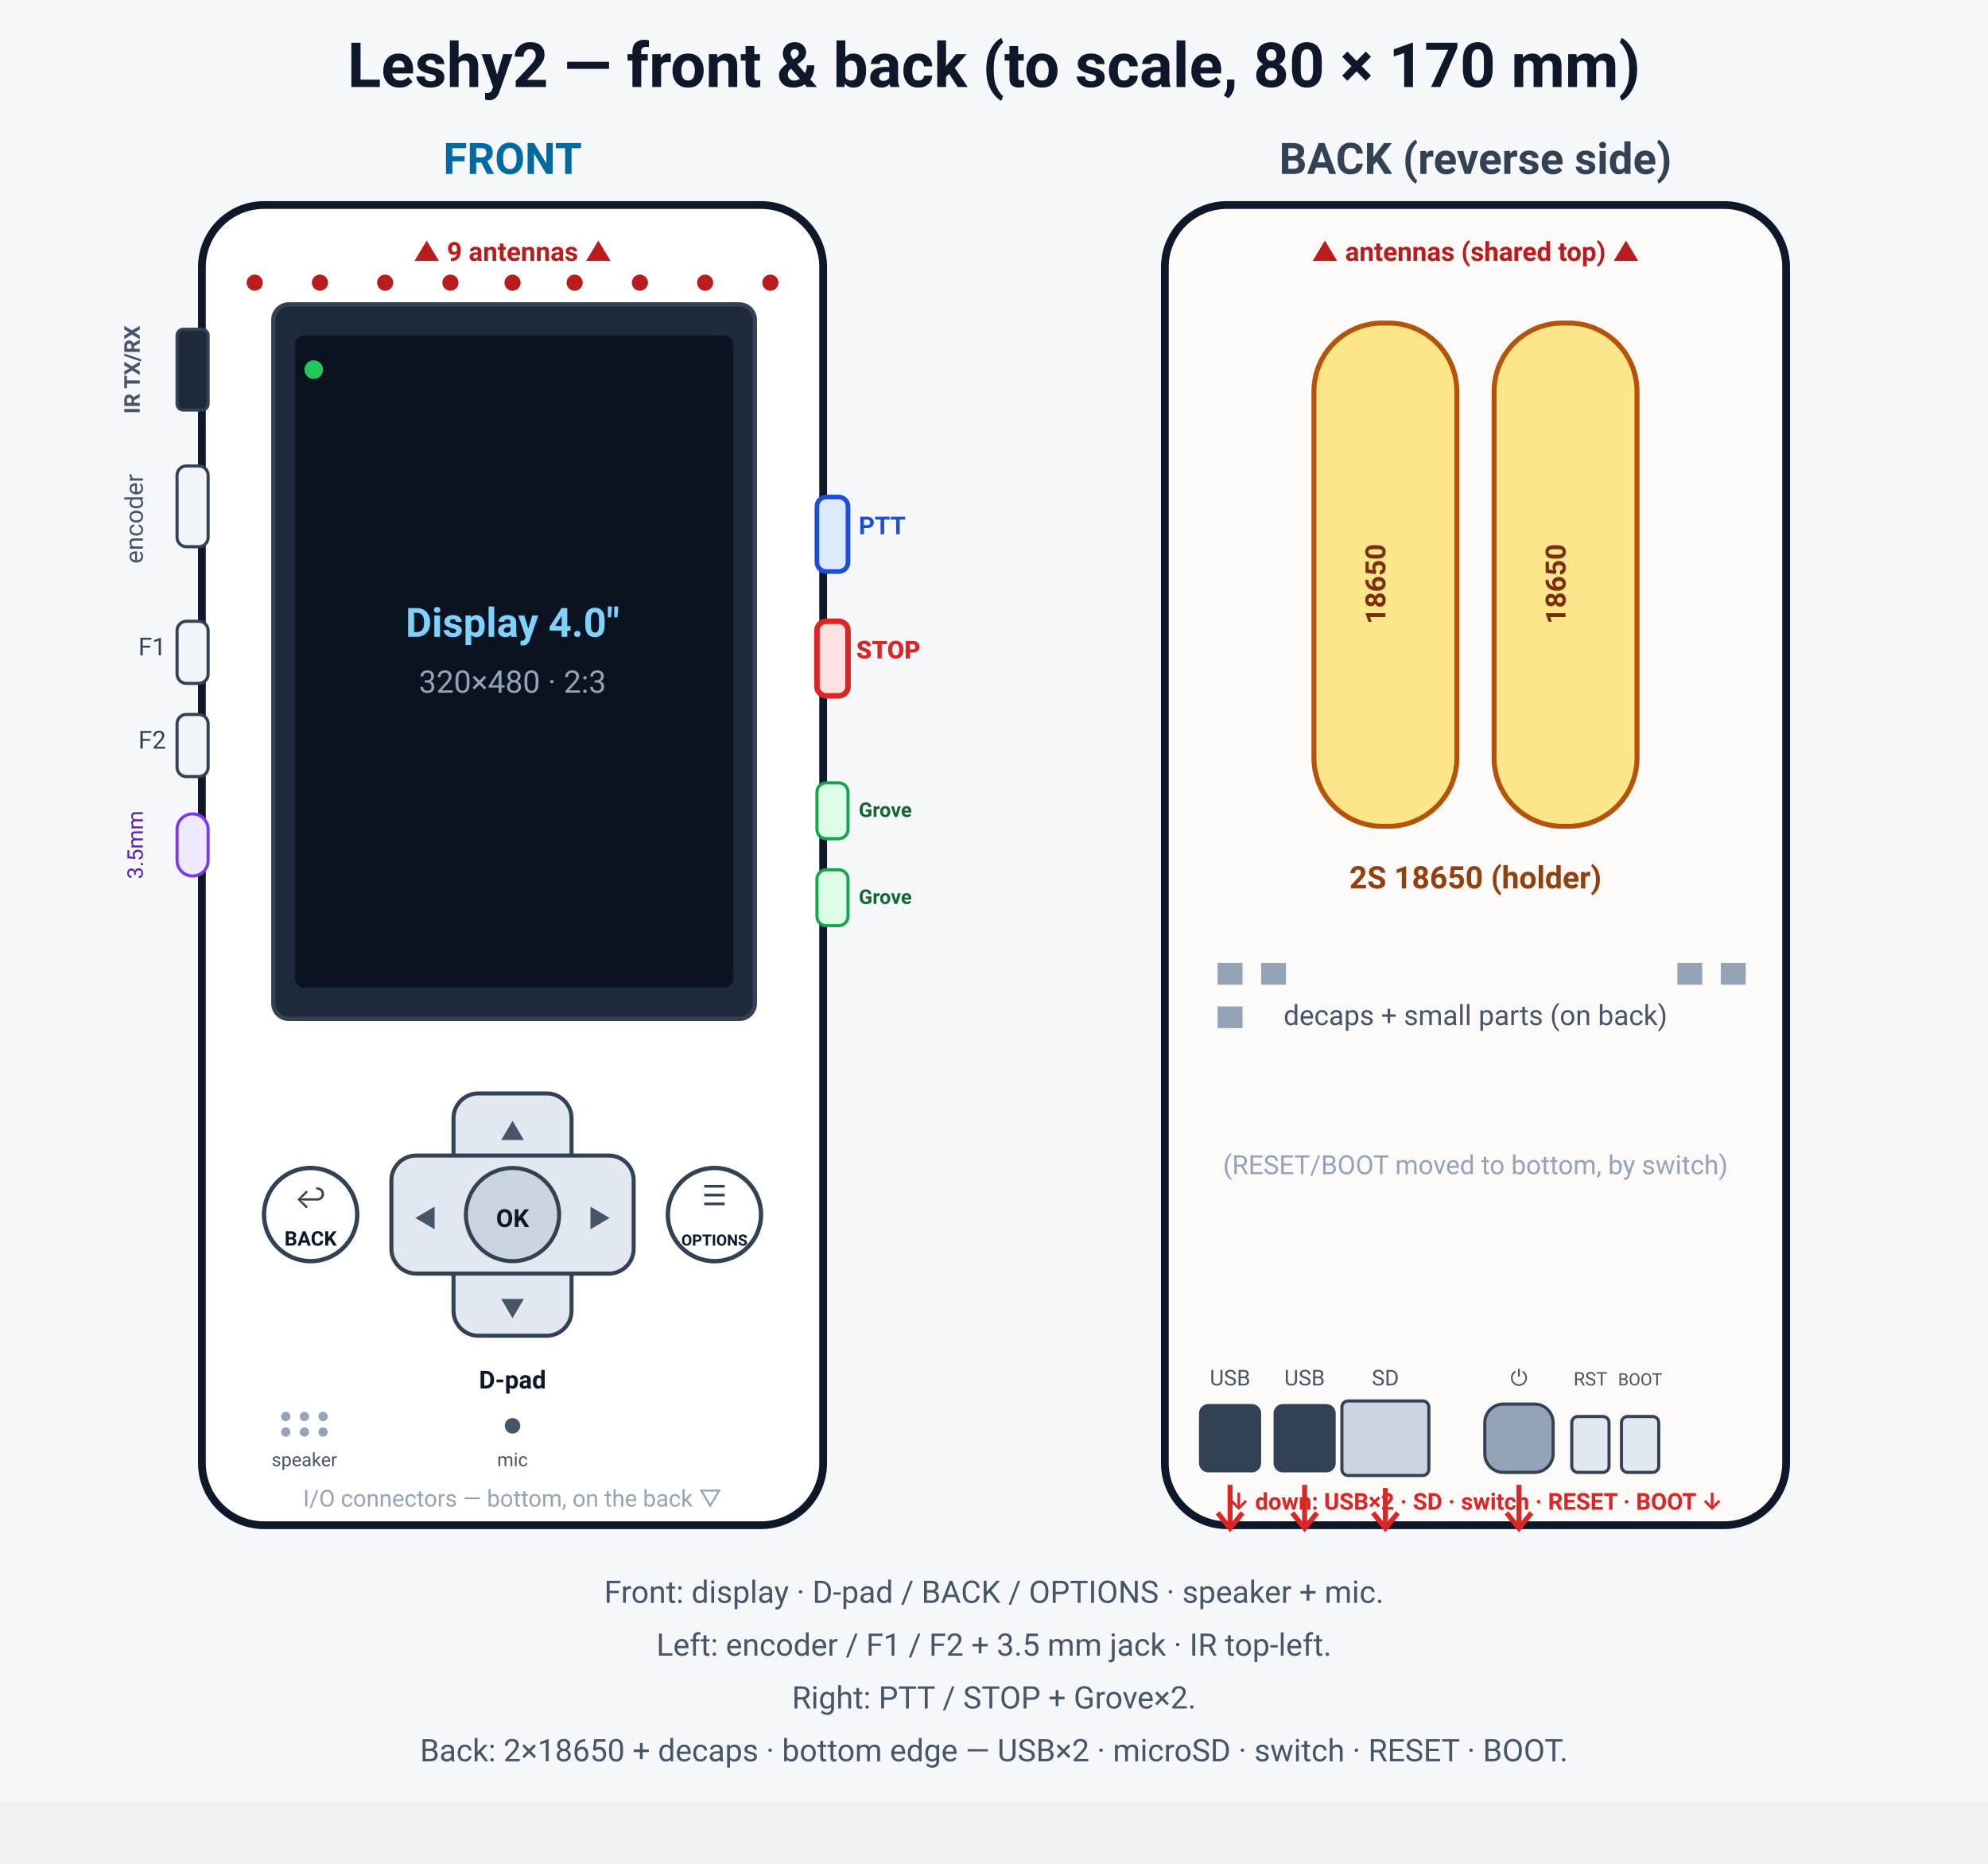
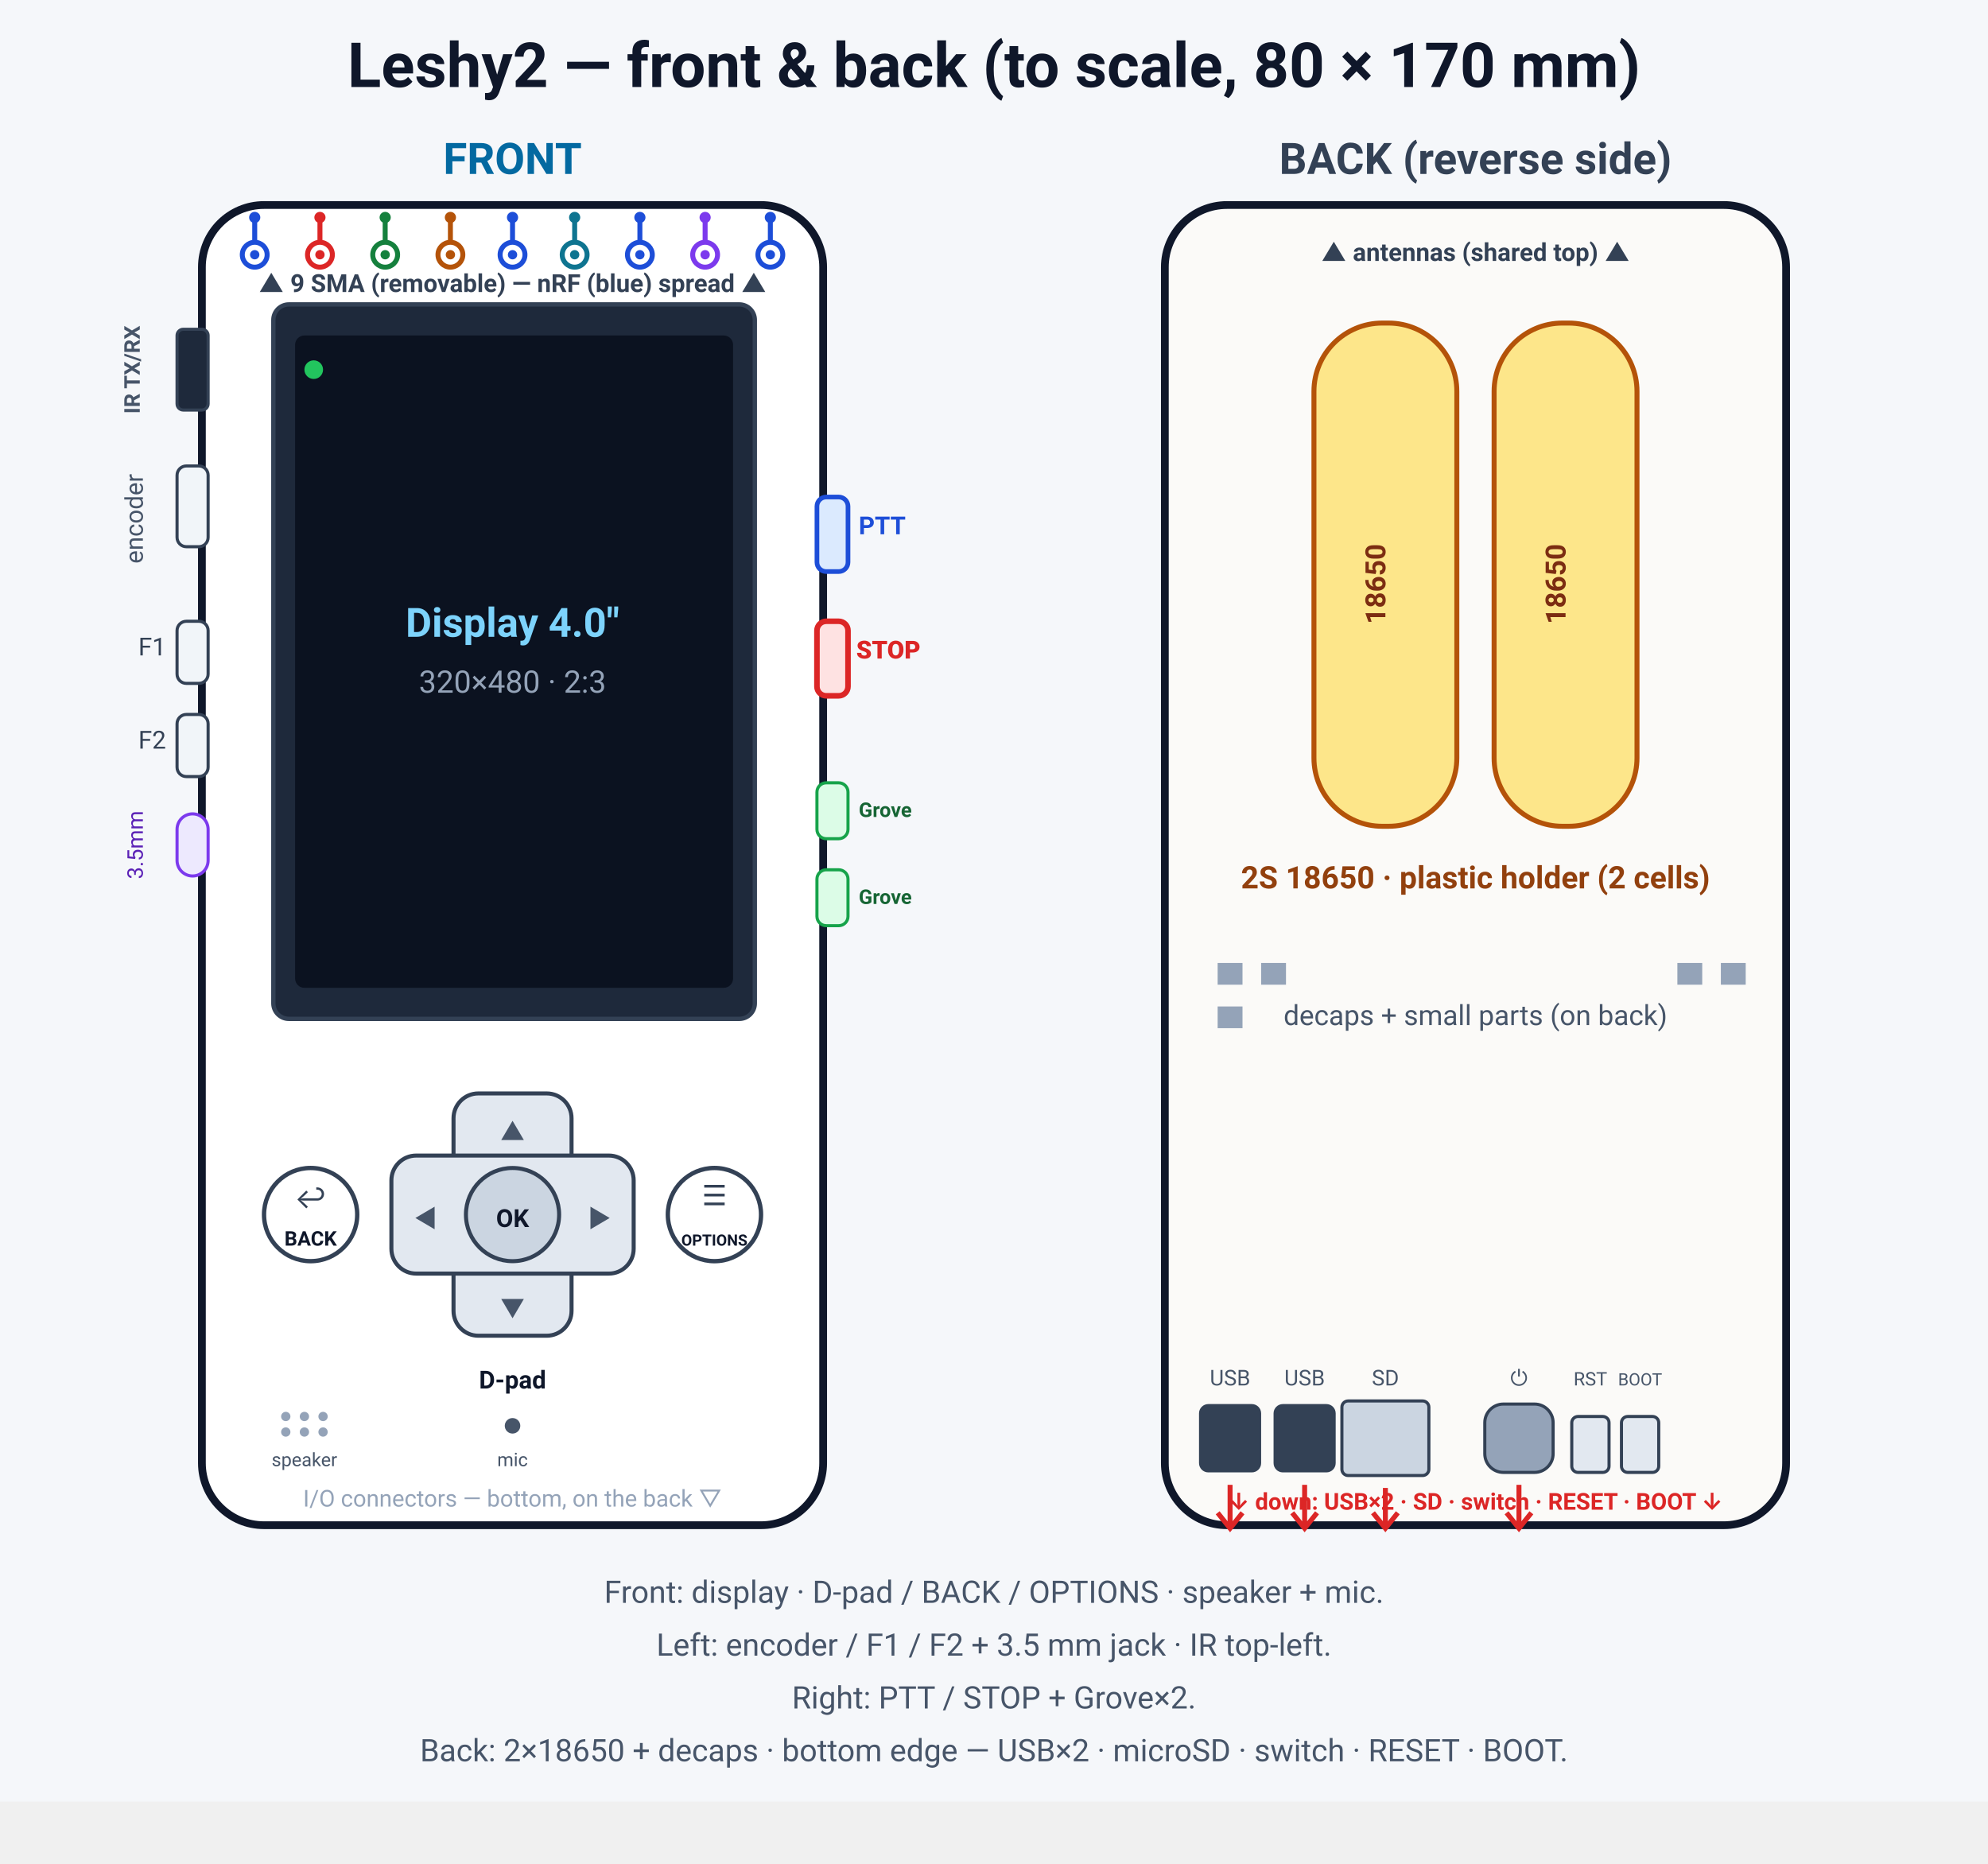
<svg xmlns="http://www.w3.org/2000/svg" viewBox="0 0 640 600" font-family="-apple-system,Segoe UI,Roboto,sans-serif">
  <rect width="640" height="580" fill="#f5f7fa" />
  <text x="320" y="28" text-anchor="middle" font-size="20" font-weight="700" fill="#0f172a">Leshy2 — front &amp; back (to scale, 80 × 170 mm)</text>
  <text x="165" y="56" text-anchor="middle" font-size="14" font-weight="700" fill="#0369a1">FRONT</text>
  <rect x="65" y="66" width="200" height="425" rx="20" fill="#ffffff" stroke="#0f172a" stroke-width="2.5" />
-   <text x="165" y="84" text-anchor="middle" font-size="8.5" font-weight="600" fill="#b91c1c">▲ 9 antennas ▲</text>
-   <g fill="#b91c1c">
-     <circle cx="82" cy="91" r="2.6" />
-     <circle cx="103" cy="91" r="2.6" />
-     <circle cx="124" cy="91" r="2.6" />
-     <circle cx="145" cy="91" r="2.6" />
-     <circle cx="165" cy="91" r="2.6" />
-     <circle cx="185" cy="91" r="2.6" />
-     <circle cx="206" cy="91" r="2.6" />
-     <circle cx="227" cy="91" r="2.6" />
-     <circle cx="248" cy="91" r="2.6" />
+   <text x="165" y="94" text-anchor="middle" font-size="8" font-weight="600" fill="#334155">▲ 9 SMA (removable) — nRF (blue) spread ▲</text>
+   <g>
+     <line x1="82" y1="78" x2="82" y2="70" stroke="#1d4ed8" stroke-width="1.6" />
+     <circle cx="82" cy="70" r="1.8" fill="#1d4ed8" />
+     <circle cx="82" cy="82" r="4" fill="#fff" stroke="#1d4ed8" stroke-width="1.6" />
+     <circle cx="82" cy="82" r="1.5" fill="#1d4ed8" />
+     <line x1="103" y1="78" x2="103" y2="70" stroke="#dc2626" stroke-width="1.6" />
+     <circle cx="103" cy="70" r="1.8" fill="#dc2626" />
+     <circle cx="103" cy="82" r="4" fill="#fff" stroke="#dc2626" stroke-width="1.6" />
+     <circle cx="103" cy="82" r="1.5" fill="#dc2626" />
+     <line x1="124" y1="78" x2="124" y2="70" stroke="#15803d" stroke-width="1.6" />
+     <circle cx="124" cy="70" r="1.8" fill="#15803d" />
+     <circle cx="124" cy="82" r="4" fill="#fff" stroke="#15803d" stroke-width="1.6" />
+     <circle cx="124" cy="82" r="1.5" fill="#15803d" />
+     <line x1="145" y1="78" x2="145" y2="70" stroke="#b45309" stroke-width="1.6" />
+     <circle cx="145" cy="70" r="1.8" fill="#b45309" />
+     <circle cx="145" cy="82" r="4" fill="#fff" stroke="#b45309" stroke-width="1.6" />
+     <circle cx="145" cy="82" r="1.5" fill="#b45309" />
+     <line x1="165" y1="78" x2="165" y2="70" stroke="#1d4ed8" stroke-width="1.6" />
+     <circle cx="165" cy="70" r="1.8" fill="#1d4ed8" />
+     <circle cx="165" cy="82" r="4" fill="#fff" stroke="#1d4ed8" stroke-width="1.6" />
+     <circle cx="165" cy="82" r="1.5" fill="#1d4ed8" />
+     <line x1="185" y1="78" x2="185" y2="70" stroke="#0e7490" stroke-width="1.6" />
+     <circle cx="185" cy="70" r="1.8" fill="#0e7490" />
+     <circle cx="185" cy="82" r="4" fill="#fff" stroke="#0e7490" stroke-width="1.6" />
+     <circle cx="185" cy="82" r="1.5" fill="#0e7490" />
+     <line x1="206" y1="78" x2="206" y2="70" stroke="#1d4ed8" stroke-width="1.6" />
+     <circle cx="206" cy="70" r="1.8" fill="#1d4ed8" />
+     <circle cx="206" cy="82" r="4" fill="#fff" stroke="#1d4ed8" stroke-width="1.6" />
+     <circle cx="206" cy="82" r="1.5" fill="#1d4ed8" />
+     <line x1="227" y1="78" x2="227" y2="70" stroke="#7c3aed" stroke-width="1.6" />
+     <circle cx="227" cy="70" r="1.8" fill="#7c3aed" />
+     <circle cx="227" cy="82" r="4" fill="#fff" stroke="#7c3aed" stroke-width="1.6" />
+     <circle cx="227" cy="82" r="1.5" fill="#7c3aed" />
+     <line x1="248" y1="78" x2="248" y2="70" stroke="#1d4ed8" stroke-width="1.6" />
+     <circle cx="248" cy="70" r="1.8" fill="#1d4ed8" />
+     <circle cx="248" cy="82" r="4" fill="#fff" stroke="#1d4ed8" stroke-width="1.6" />
+     <circle cx="248" cy="82" r="1.5" fill="#1d4ed8" />
  </g>
  <rect x="88" y="98" width="155" height="230" rx="5" fill="#1e293b" stroke="#334155" stroke-width="1.4" />
  <rect x="95" y="108" width="141" height="210" rx="3" fill="#0b1220" />
  <text x="165" y="205" text-anchor="middle" font-size="13" font-weight="700" fill="#7dd3fc">Display 4.0″</text>
  <text x="165" y="223" text-anchor="middle" font-size="10" fill="#94a3b8">320×480 · 2:3</text>
  <circle cx="101" cy="119" r="3" fill="#22c55e" />
  <rect x="146" y="352" width="38" height="78" rx="8" fill="#e2e8f0" stroke="#334155" stroke-width="1.3" />
  <rect x="126" y="372" width="78" height="38" rx="8" fill="#e2e8f0" stroke="#334155" stroke-width="1.3" />
  <circle cx="165" cy="391" r="15" fill="#cbd5e1" stroke="#334155" stroke-width="1.3" />
  <text x="165" y="395" text-anchor="middle" font-size="8" font-weight="700" fill="#0f172a">OK</text>
  <text x="165" y="367" text-anchor="middle" font-size="8" fill="#475569">▲</text>
  <text x="165" y="424" text-anchor="middle" font-size="8" fill="#475569">▼</text>
  <text x="137" y="395" text-anchor="middle" font-size="8" fill="#475569">◀</text>
  <text x="193" y="395" text-anchor="middle" font-size="8" fill="#475569">▶</text>
  <text x="165" y="447" text-anchor="middle" font-size="8" font-weight="700" fill="#0f172a">D-pad</text>
  <circle cx="100" cy="391" r="15" fill="#fff" stroke="#334155" stroke-width="1.4" />
  <text x="100" y="389" text-anchor="middle" font-size="9" fill="#334155">↩</text>
  <text x="100" y="401" text-anchor="middle" font-size="6.5" font-weight="700" fill="#0f172a">BACK</text>
  <circle cx="230" cy="391" r="15" fill="#fff" stroke="#334155" stroke-width="1.4" />
  <text x="230" y="388" text-anchor="middle" font-size="9" fill="#334155">☰</text>
  <text x="230" y="401" text-anchor="middle" font-size="5" font-weight="700" fill="#0f172a">OPTIONS</text>
  <rect x="57" y="106" width="10" height="26" rx="2" fill="#1e293b" stroke="#334155" />
  <text x="45" y="119" text-anchor="middle" font-size="7" font-weight="600" fill="#475569" transform="rotate(-90 45 119)">IR TX/RX</text>
  <rect x="57" y="150" width="10" height="26" rx="3" fill="#f1f5f9" stroke="#334155" />
  <text x="46" y="167" text-anchor="middle" font-size="8" fill="#475569" transform="rotate(-90 46 167)">encoder</text>
  <rect x="57" y="200" width="10" height="20" rx="3" fill="#f1f5f9" stroke="#334155" />
  <text x="49" y="211" text-anchor="middle" font-size="8" fill="#334155">F1</text>
  <rect x="57" y="230" width="10" height="20" rx="3" fill="#f1f5f9" stroke="#334155" />
  <text x="49" y="241" text-anchor="middle" font-size="8" fill="#334155">F2</text>
  <rect x="57" y="262" width="10" height="20" rx="5" fill="#ede9fe" stroke="#7c3aed" />
  <text x="46" y="272" text-anchor="middle" font-size="7" fill="#5b21b6" transform="rotate(-90 46 272)">3.5mm</text>
  <rect x="263" y="160" width="10" height="24" rx="3" fill="#dbeafe" stroke="#1d4ed8" stroke-width="1.5" />
  <text x="284" y="172" text-anchor="middle" font-size="8" font-weight="700" fill="#1d4ed8">PTT</text>
  <rect x="263" y="200" width="10" height="24" rx="3" fill="#fee2e2" stroke="#dc2626" stroke-width="1.8" />
  <text x="286" y="212" text-anchor="middle" font-size="8" font-weight="800" fill="#dc2626">STOP</text>
  <rect x="263" y="252" width="10" height="18" rx="3" fill="#dcfce7" stroke="#16a34a" />
  <text x="285" y="263" text-anchor="middle" font-size="6.5" font-weight="700" fill="#166534">Grove</text>
  <rect x="263" y="280" width="10" height="18" rx="3" fill="#dcfce7" stroke="#16a34a" />
  <text x="285" y="291" text-anchor="middle" font-size="6.5" font-weight="700" fill="#166534">Grove</text>
  <g fill="#94a3b8">
    <circle cx="92" cy="456" r="1.5" />
    <circle cx="98" cy="456" r="1.5" />
    <circle cx="104" cy="456" r="1.5" />
    <circle cx="92" cy="461" r="1.5" />
    <circle cx="98" cy="461" r="1.5" />
    <circle cx="104" cy="461" r="1.5" />
  </g>
  <text x="98" y="472" text-anchor="middle" font-size="6" fill="#475569">speaker</text>
  <circle cx="165" cy="459" r="2.5" fill="#475569" />
  <text x="165" y="472" text-anchor="middle" font-size="6" fill="#475569">mic</text>
  <text x="165" y="485" text-anchor="middle" font-size="7.5" fill="#94a3b8">I/O connectors — bottom, on the back ▽</text>
  <text x="475" y="56" text-anchor="middle" font-size="14" font-weight="700" fill="#334155">BACK (reverse side)</text>
  <rect x="375" y="66" width="200" height="425" rx="20" fill="#fbfaf8" stroke="#0f172a" stroke-width="2.5" />
-   <text x="475" y="84" text-anchor="middle" font-size="8.5" font-weight="600" fill="#b91c1c">▲ antennas (shared top) ▲</text>
+   <text x="475" y="84" text-anchor="middle" font-size="8" font-weight="600" fill="#334155">▲ antennas (shared top) ▲</text>
  <rect x="423" y="104" width="46" height="162" rx="22" fill="#fde68a" stroke="#b45309" stroke-width="1.6" />
  <rect x="481" y="104" width="46" height="162" rx="22" fill="#fde68a" stroke="#b45309" stroke-width="1.6" />
  <text x="446" y="188" text-anchor="middle" font-size="9" font-weight="700" fill="#7c2d12" transform="rotate(-90 446 188)">18650</text>
  <text x="504" y="188" text-anchor="middle" font-size="9" font-weight="700" fill="#7c2d12" transform="rotate(-90 504 188)">18650</text>
-   <text x="475" y="286" text-anchor="middle" font-size="10" font-weight="700" fill="#92400e">2S 18650 (holder)</text>
+   <text x="475" y="286" text-anchor="middle" font-size="10" font-weight="700" fill="#92400e">2S 18650 · plastic holder (2 cells)</text>
  <g fill="#94a3b8">
    <rect x="392" y="310" width="8" height="7" />
    <rect x="406" y="310" width="8" height="7" />
    <rect x="392" y="324" width="8" height="7" />
    <rect x="540" y="310" width="8" height="7" />
    <rect x="554" y="310" width="8" height="7" />
  </g>
  <text x="475" y="330" text-anchor="middle" font-size="9" fill="#475569">decaps + small parts (on back)</text>
-   <text x="475" y="378" text-anchor="middle" font-size="8.5" fill="#94a3b8">(RESET/BOOT moved to bottom, by switch)</text>
  <rect x="386" y="452" width="20" height="22" rx="3" fill="#334155" />
  <rect x="410" y="452" width="20" height="22" rx="3" fill="#334155" />
  <rect x="432" y="451" width="28" height="24" rx="2" fill="#cbd5e1" stroke="#334155" />
  <rect x="478" y="452" width="22" height="22" rx="6" fill="#94a3b8" stroke="#334155" />
  <rect x="506" y="456" width="12" height="18" rx="2" fill="#e2e8f0" stroke="#334155" />
  <rect x="522" y="456" width="12" height="18" rx="2" fill="#e2e8f0" stroke="#334155" />
  <text x="396" y="446" text-anchor="middle" font-size="7" fill="#475569">USB</text>
  <text x="420" y="446" text-anchor="middle" font-size="7" fill="#475569">USB</text>
  <text x="446" y="446" text-anchor="middle" font-size="7" fill="#475569">SD</text>
  <text x="489" y="446" text-anchor="middle" font-size="7" fill="#475569">⏻</text>
  <text x="512" y="446" text-anchor="middle" font-size="6" fill="#475569">RST</text>
  <text x="528" y="446" text-anchor="middle" font-size="5.5" fill="#475569">BOOT</text>
  <g stroke="#dc2626" stroke-width="1.6" fill="none">
    <path d="M396 478 L396 491" />
    <path d="M392 487 L396 492 L400 487" />
    <path d="M420 478 L420 491" />
    <path d="M416 487 L420 492 L424 487" />
    <path d="M446 479 L446 491" />
    <path d="M442 487 L446 492 L450 487" />
    <path d="M489 478 L489 491" />
    <path d="M485 487 L489 492 L493 487" />
  </g>
  <text x="475" y="486" text-anchor="middle" font-size="7.5" font-weight="700" fill="#dc2626">↓ down: USB×2 · SD · switch · RESET · BOOT ↓</text>
  <text x="320" y="516" text-anchor="middle" font-size="10" fill="#475569">Front: display · D-pad / BACK / OPTIONS · speaker + mic.</text>
  <text x="320" y="533" text-anchor="middle" font-size="10" fill="#475569">Left: encoder / F1 / F2 + 3.5 mm jack · IR top-left.</text>
  <text x="320" y="550" text-anchor="middle" font-size="10" fill="#475569">Right: PTT / STOP + Grove×2.</text>
  <text x="320" y="567" text-anchor="middle" font-size="10" fill="#475569">Back: 2×18650 + decaps · bottom edge — USB×2 · microSD · switch · RESET · BOOT.</text>
</svg>
